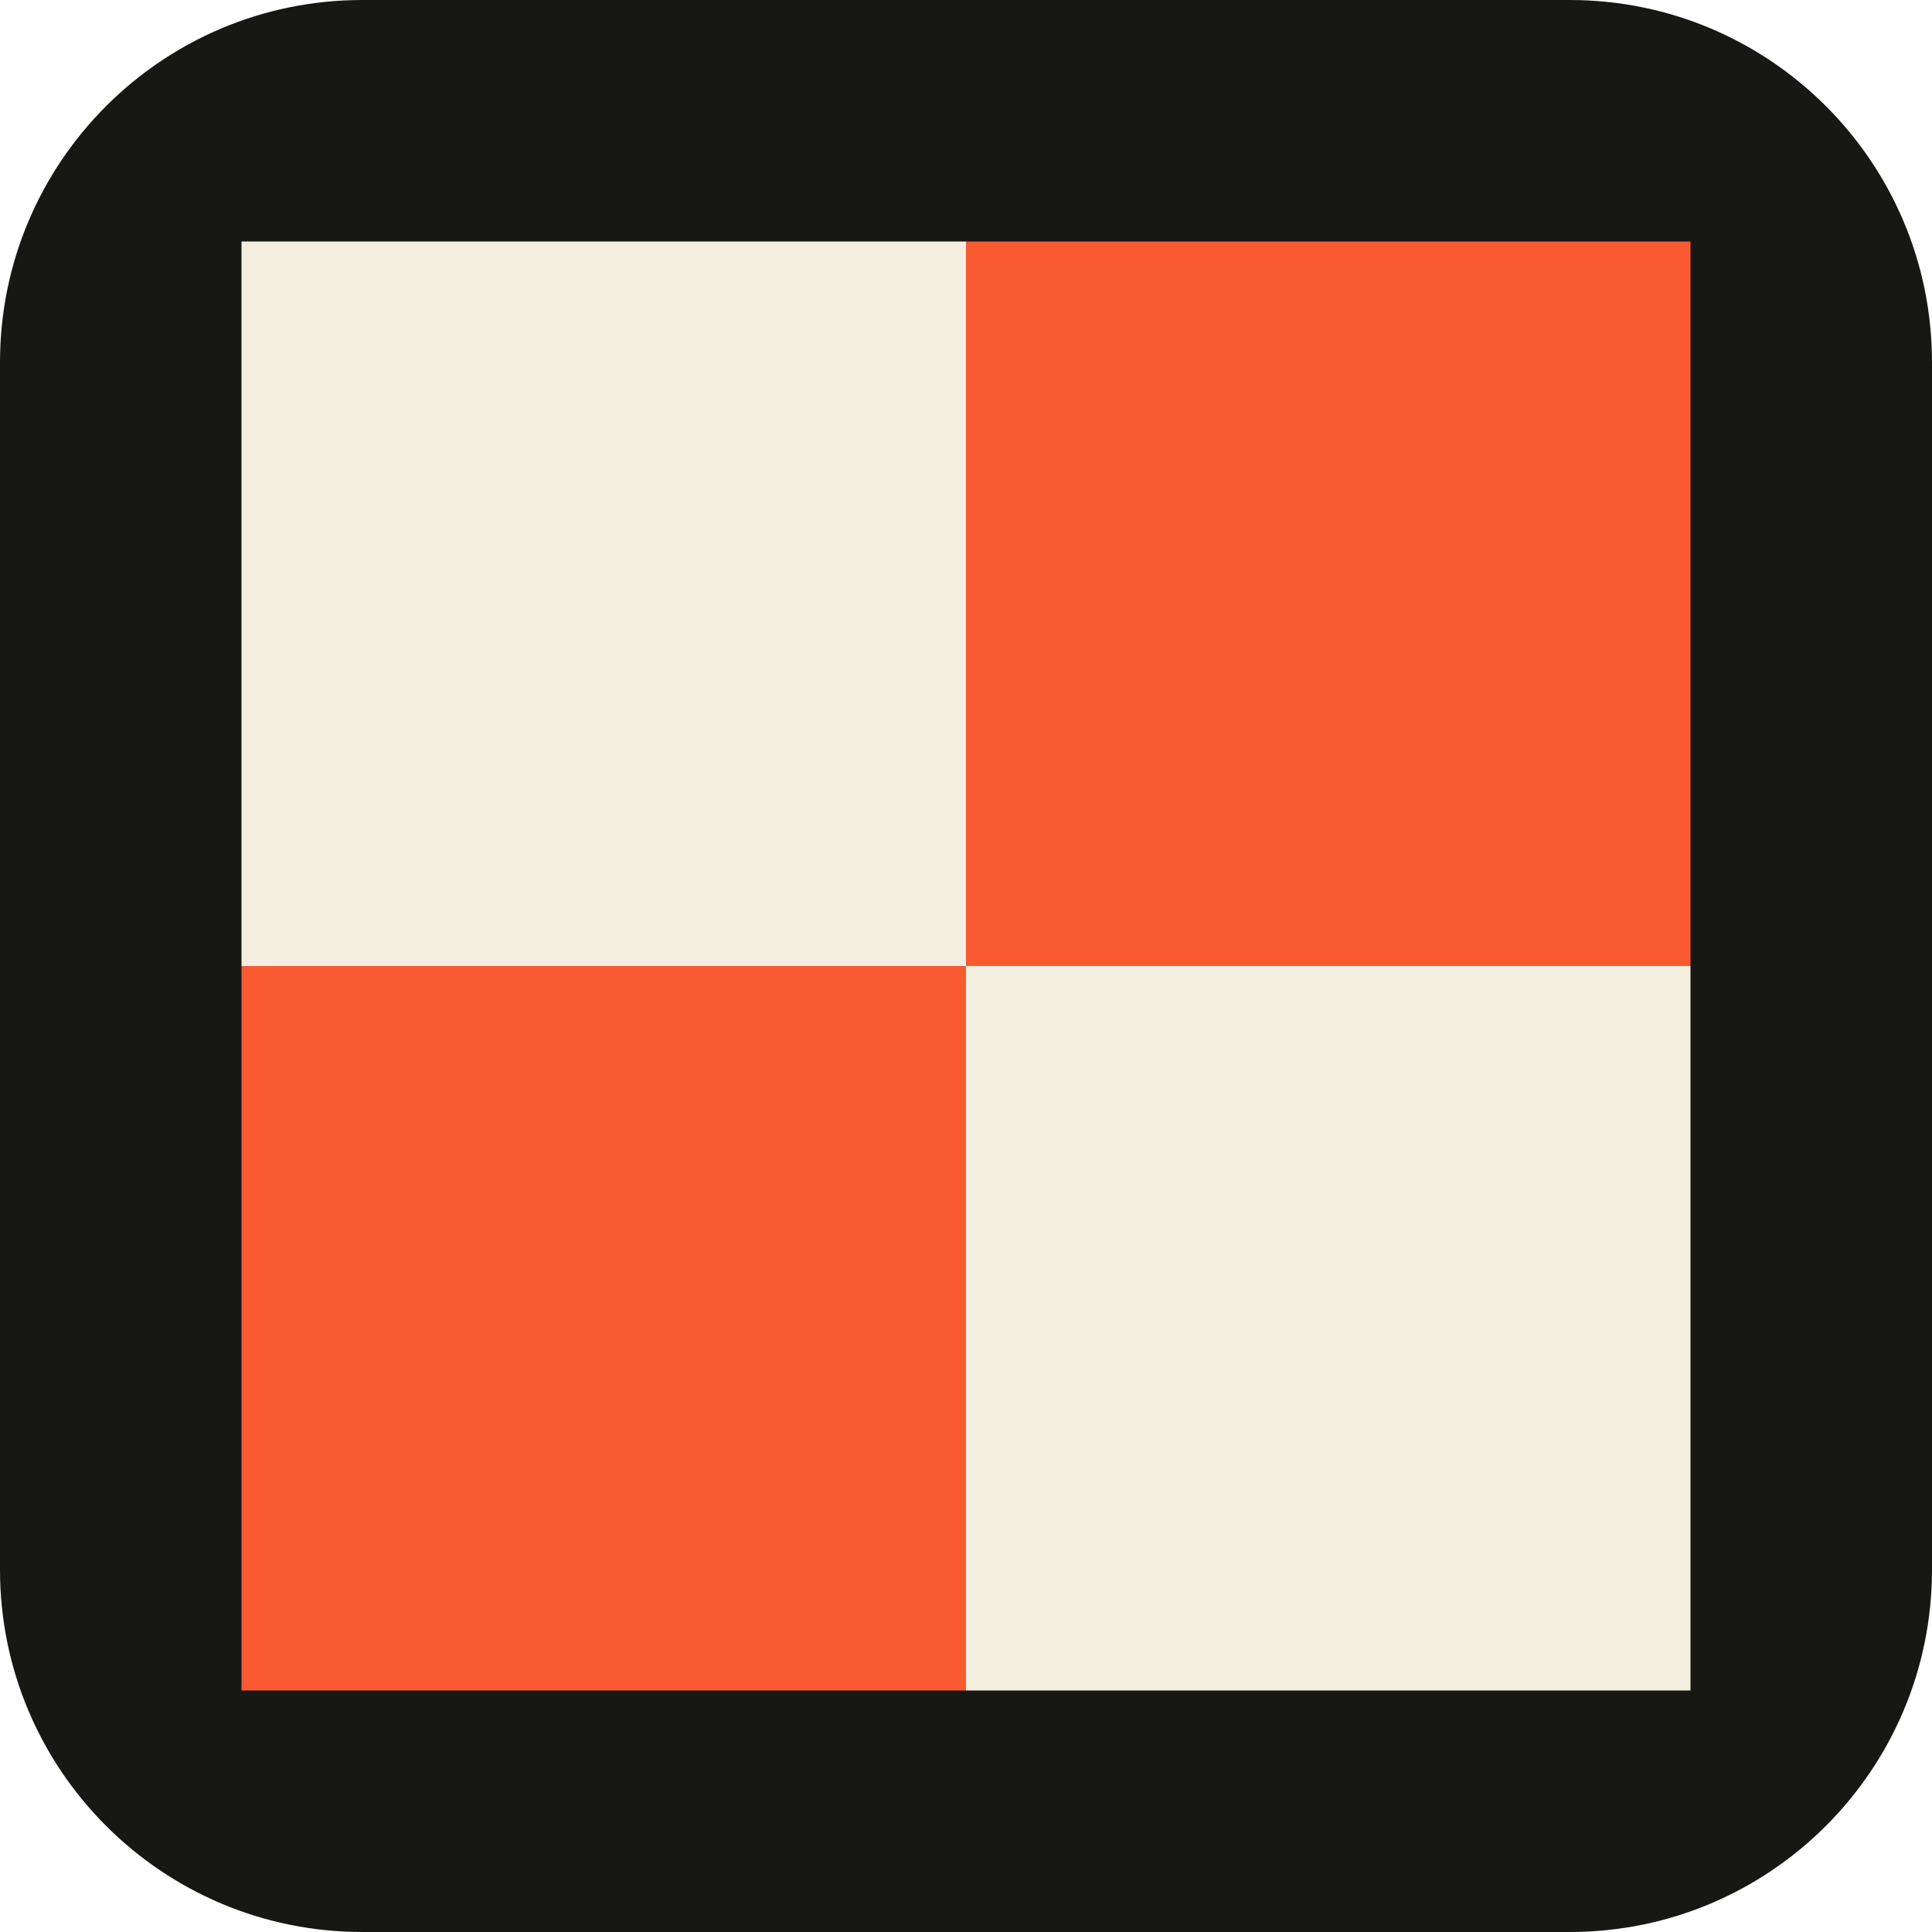
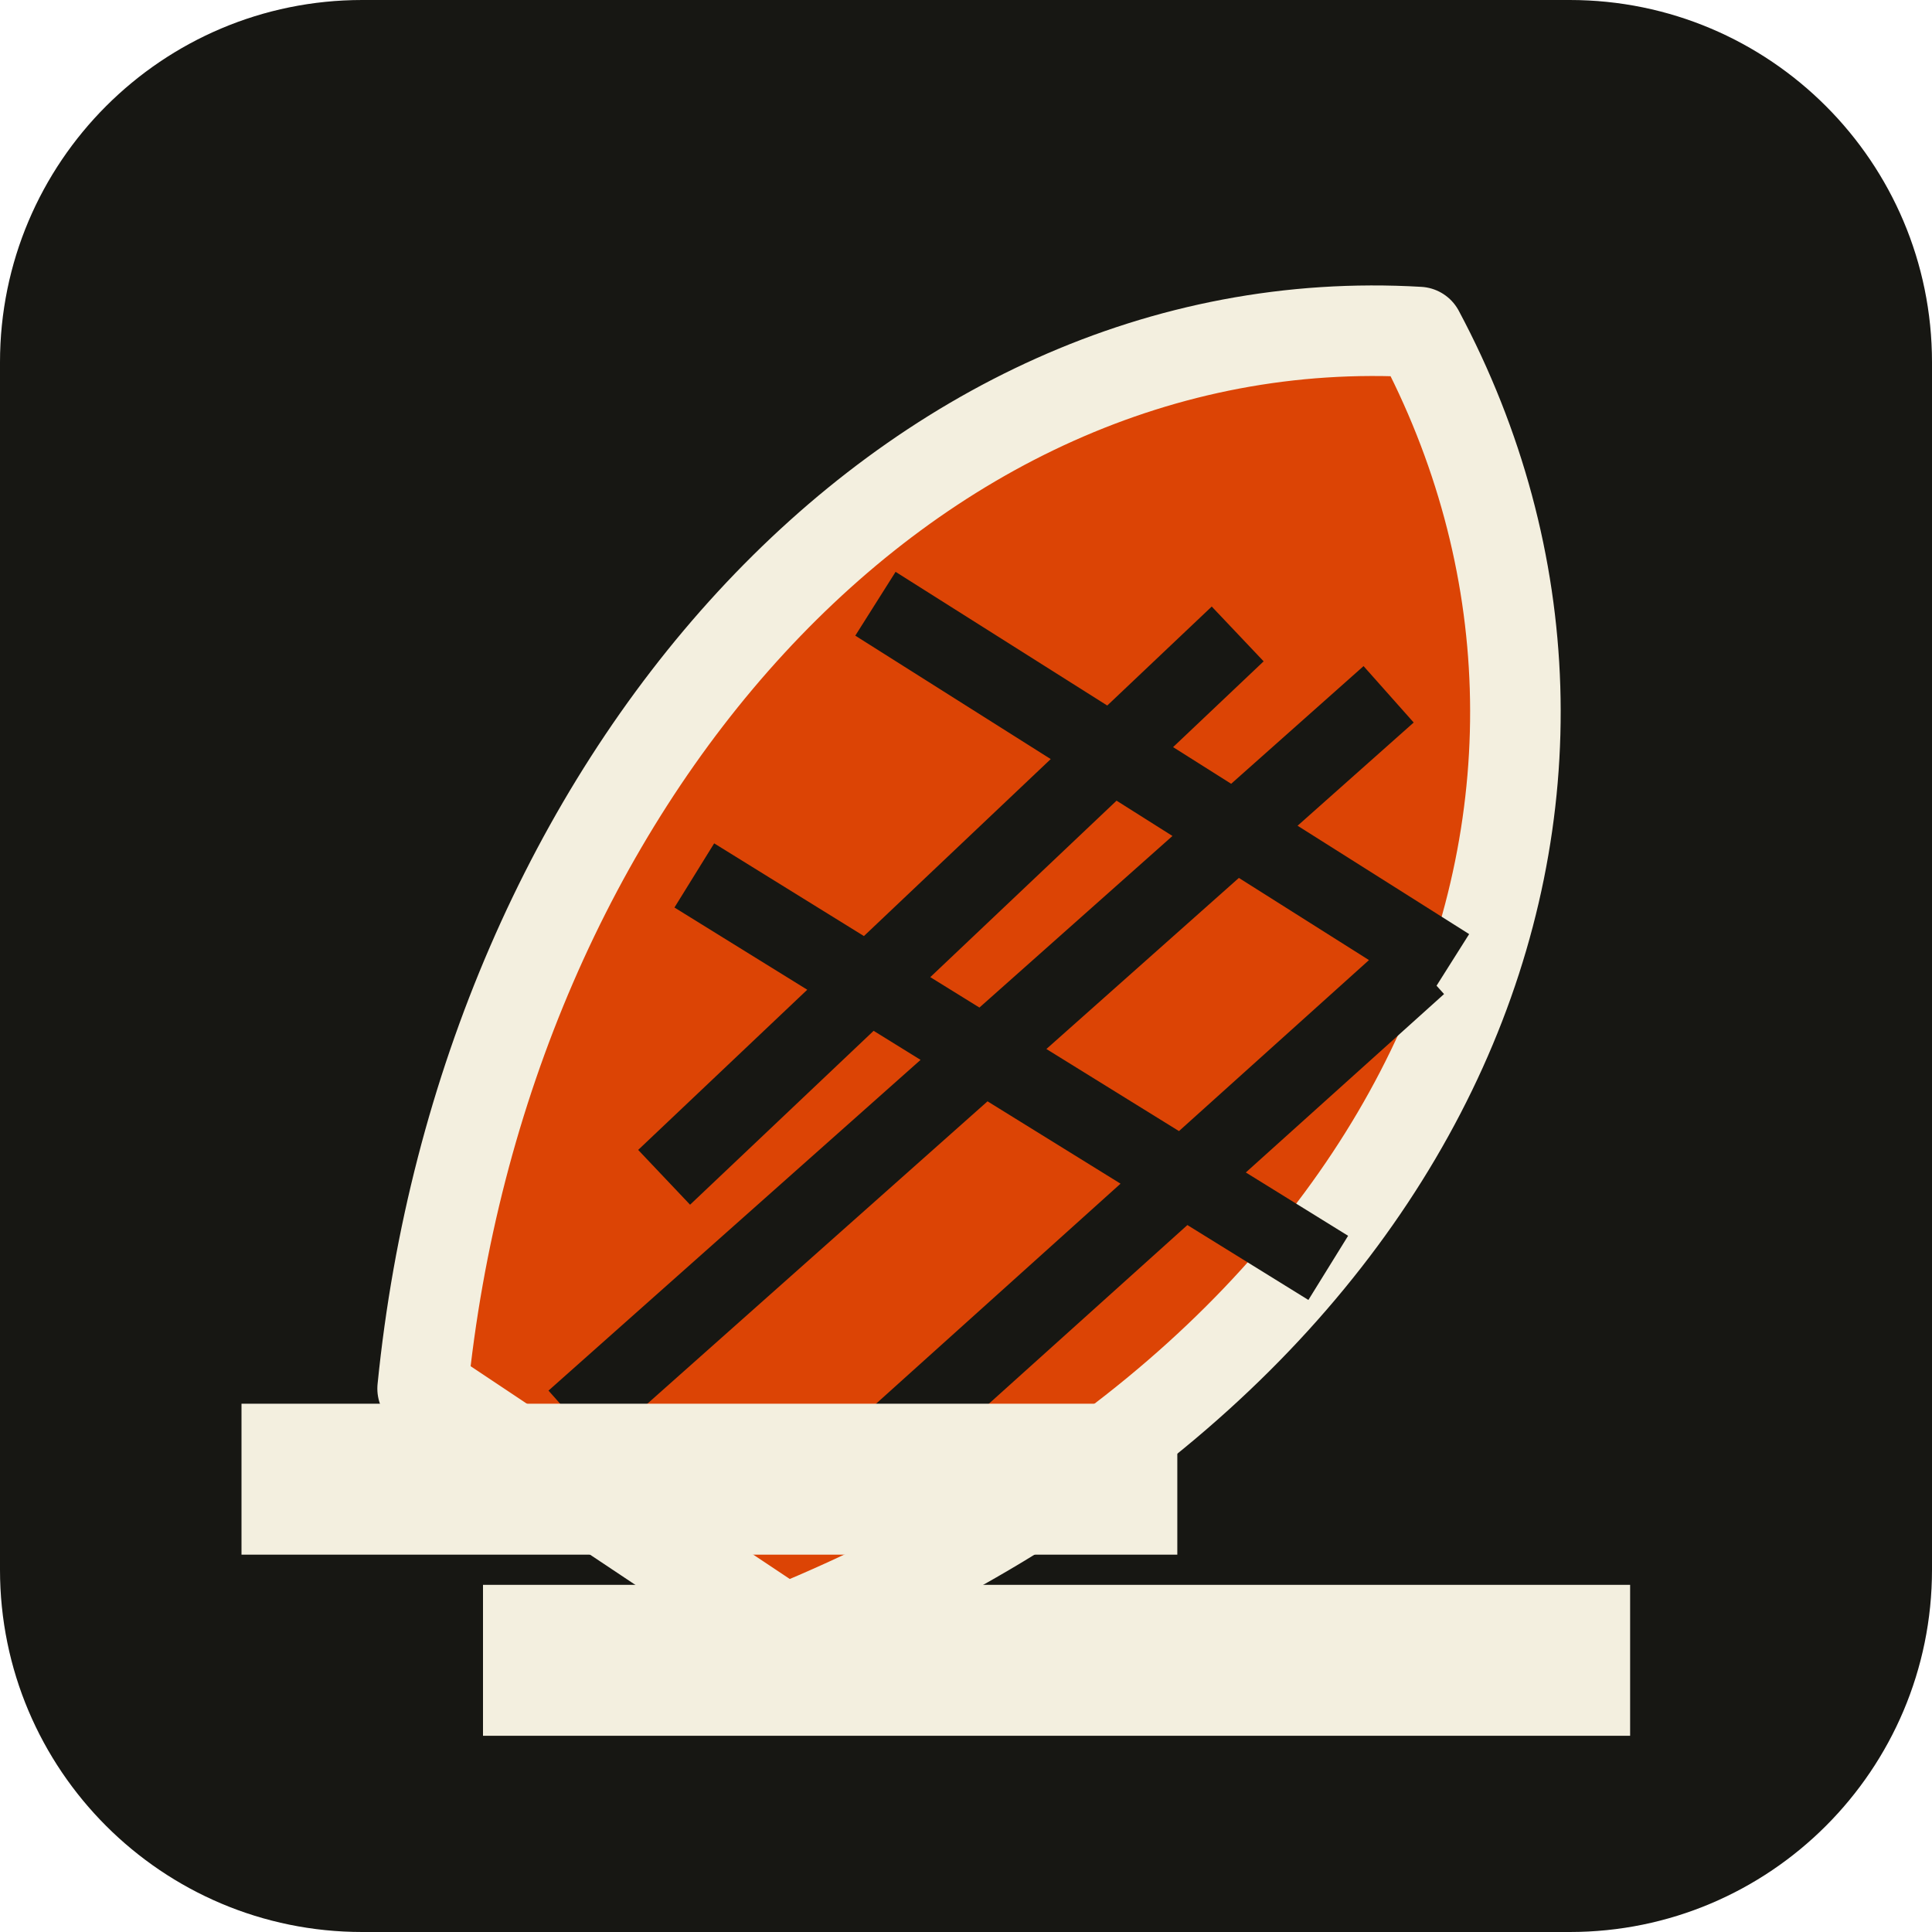
<svg xmlns="http://www.w3.org/2000/svg" viewBox="0 0 64 64">
  <rect width="64" height="64" rx="12" fill="#171713" />
-   <path d="M8 8h24v24H8zm24 24h24v24H32z" fill="#f3efdf" />
-   <path d="M32 8h24v24H32zM8 32h24v24H8z" fill="#fa5a31" />
+   <path d="M14 46C16 26 30 10 47 11c8 15 1 34-21 43L14 46Z" fill="#dc4405" stroke="#f3efdf" stroke-width="3" stroke-linejoin="round" />
+   <path d="m22 39 19-18M19 47l27-24M27 50l20-18M23 29l21 13M29 20l19 12" fill="none" stroke="#171713" stroke-width="2.5" />
+   <path d="M8 49h31M16 55h38" fill="none" stroke="#f3efdf" stroke-width="5" />
</svg>
